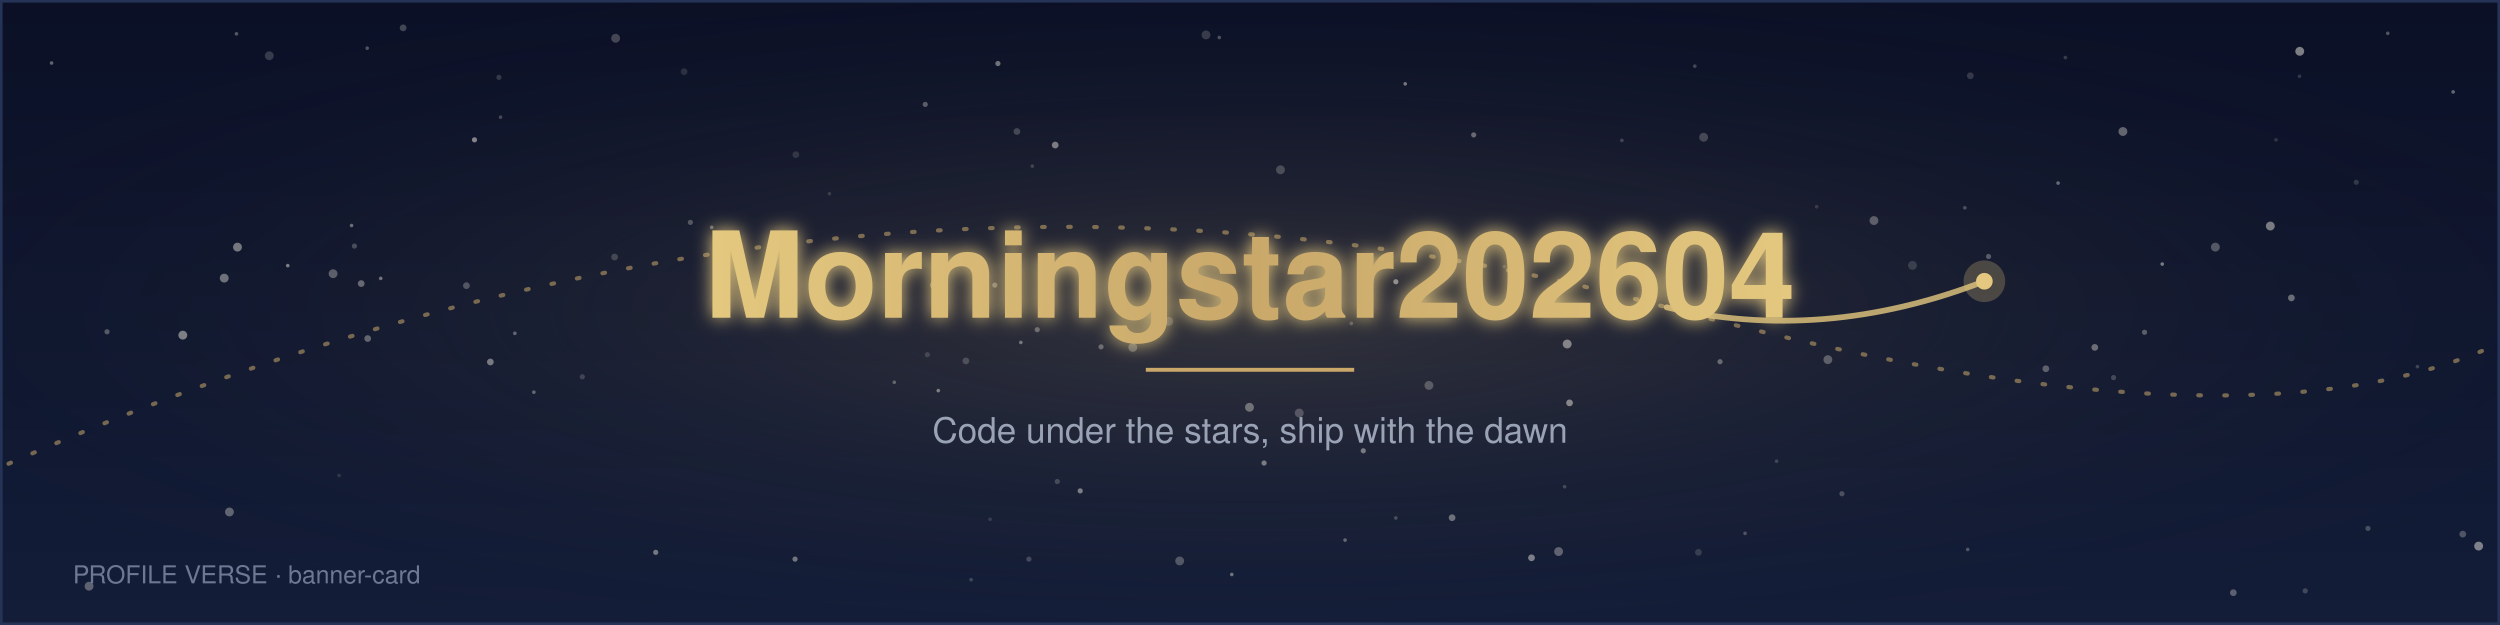
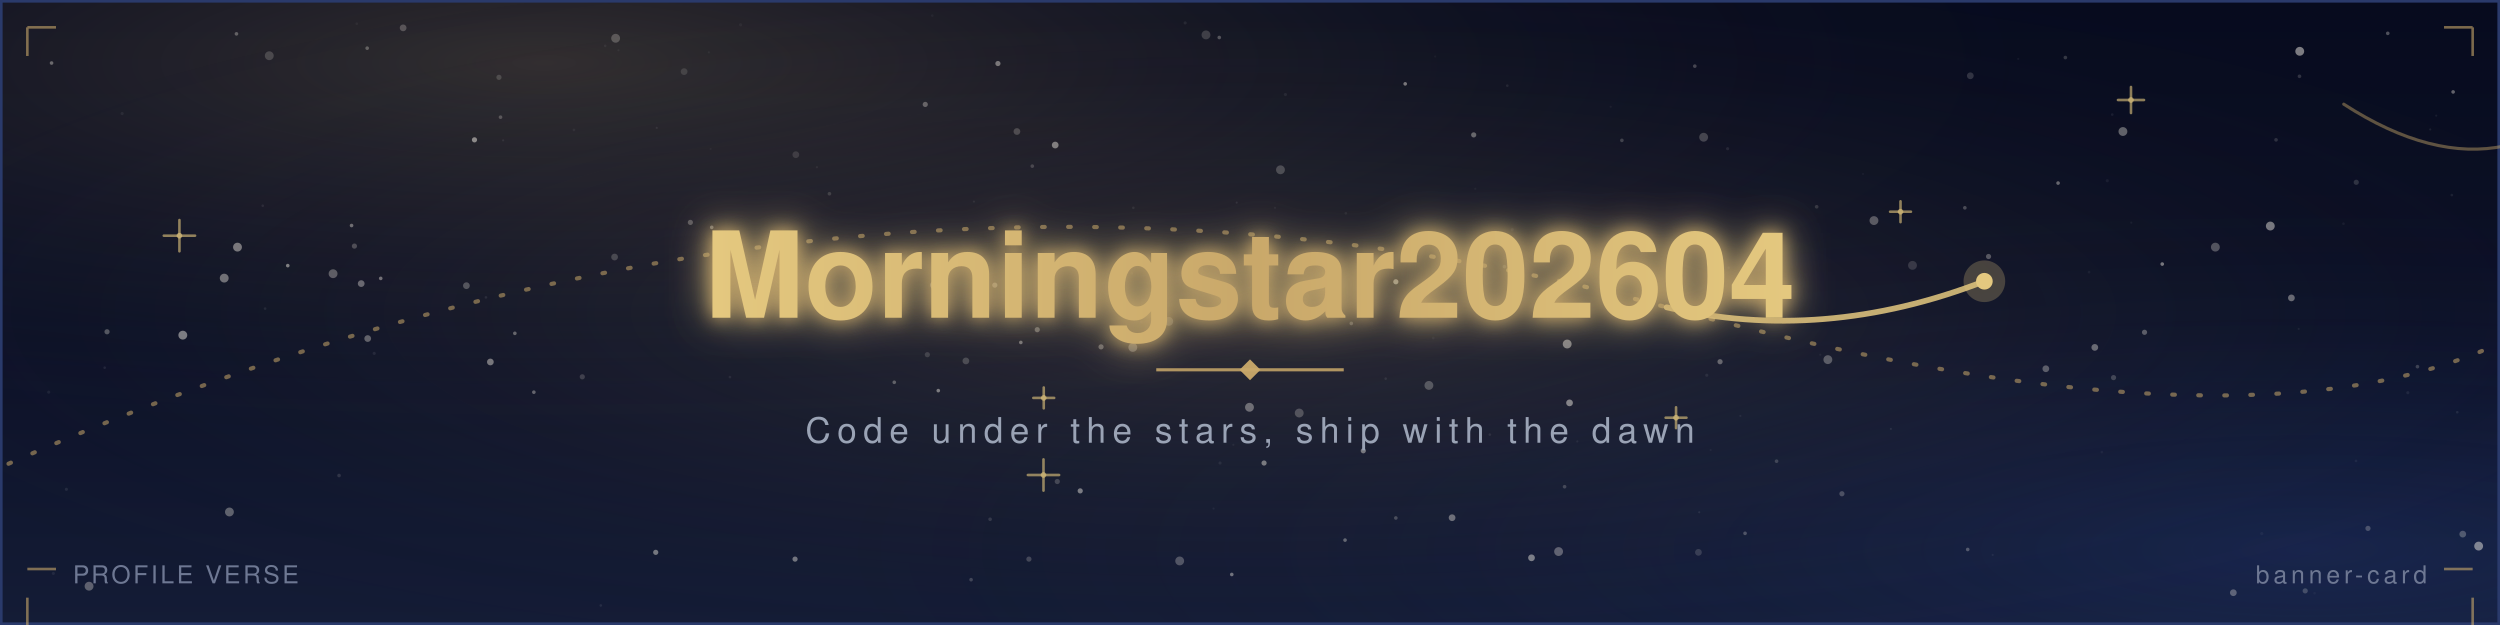
<svg xmlns="http://www.w3.org/2000/svg" width="960" height="240" viewBox="0 0 960 240" role="img" aria-label="Morningstar202604">
  <defs>
    <linearGradient id="bg" x1="0" y1="0" x2="0" y2="1">
-       <stop offset="0" stop-color="#0B1026" />
-       <stop offset="1" stop-color="#131D38" />
+       <stop offset="0" stop-color="#070B1E" />
+       <stop offset="0.5" stop-color="#0B1026" />
+       <stop offset="1" stop-color="#141C36" />
    </linearGradient>
-     <radialGradient id="glow" cx="0.5" cy="0.5" r="0.6">
-       <stop offset="0" stop-color="#C9A86A" stop-opacity="0.20" />
-       <stop offset="1" stop-color="#0B1026" stop-opacity="0" />
+     <radialGradient id="nebG" cx="0.22" cy="0.10" r="0.62">
+       <stop offset="0" stop-color="#C9A86A" stop-opacity="0.22" />
+       <stop offset="1" stop-color="#070B1E" stop-opacity="0" />
+     </radialGradient>
+     <radialGradient id="nebB" cx="0.92" cy="0.88" r="0.6">
+       <stop offset="0" stop-color="#2B4B9E" stop-opacity="0.24" />
+       <stop offset="1" stop-color="#070B1E" stop-opacity="0" />
+     </radialGradient>
+     <radialGradient id="glow" cx="0.5" cy="0.5" r="0.62">
+       <stop offset="0" stop-color="#C9A86A" stop-opacity="0.18" />
+       <stop offset="1" stop-color="#070B1E" stop-opacity="0" />
    </radialGradient>
    <linearGradient id="gtext" x1="0" y1="0" x2="1" y2="0">
      <stop offset="0" stop-color="#E4C87F" />
      <stop offset="0.5" stop-color="#C9A86A" />
      <stop offset="1" stop-color="#E4C87F" />
    </linearGradient>
-     <filter id="blur" x="-30%" y="-30%" width="160%" height="160%">
+     <filter id="blur1" x="-40%" y="-40%" width="180%" height="180%">
+       <feGaussianBlur stdDeviation="8" />
+     </filter>
+     <filter id="blur2" x="-30%" y="-30%" width="160%" height="160%">
      <feGaussianBlur stdDeviation="3.4" />
    </filter>
  </defs>
  <rect width="960" height="240" fill="url(#bg)" />
+   <rect width="960" height="240" fill="url(#nebG)" />
+   <rect width="960" height="240" fill="url(#nebB)" />
  <rect width="960" height="240" fill="url(#glow)" />
  <circle cx="435.0" cy="133.4" r="1.7" fill="#F5F0E6" opacity="0.29" />
  <circle cx="815.2" cy="50.5" r="1.7" fill="#F5F0E6" opacity="0.36" />
  <circle cx="756.6" cy="29.1" r="1.3" fill="#F5F0E6" opacity="0.17" />
  <circle cx="516.5" cy="207.4" r="0.7" fill="#F5F0E6" opacity="0.35" />
  <circle cx="382.0" cy="109.5" r="1.0" fill="#F5F0E6" opacity="0.36" />
  <circle cx="793.1" cy="22.1" r="0.7" fill="#F5F0E6" opacity="0.19" />
  <circle cx="236.4" cy="14.7" r="1.7" fill="#F5F0E6" opacity="0.24" />
  <circle cx="565.9" cy="51.8" r="1.0" fill="#F5F0E6" opacity="0.36" />
  <circle cx="479.8" cy="156.4" r="1.7" fill="#F5F0E6" opacity="0.37" />
  <circle cx="392.0" cy="131.5" r="0.7" fill="#F5F0E6" opacity="0.39" />
  <circle cx="305.6" cy="59.4" r="1.3" fill="#F5F0E6" opacity="0.13" />
  <circle cx="539.6" cy="32.2" r="0.7" fill="#F5F0E6" opacity="0.44" />
  <circle cx="372.9" cy="222.6" r="0.7" fill="#F5F0E6" opacity="0.20" />
  <circle cx="883.1" cy="19.7" r="1.7" fill="#F5F0E6" opacity="0.49" />
  <circle cx="383.2" cy="24.4" r="1.0" fill="#F5F0E6" opacity="0.42" />
  <circle cx="262.7" cy="27.5" r="1.3" fill="#F5F0E6" opacity="0.13" />
  <circle cx="395.1" cy="214.7" r="1.0" fill="#F5F0E6" opacity="0.21" />
  <circle cx="103.4" cy="21.4" r="1.7" fill="#F5F0E6" opacity="0.19" />
  <circle cx="536.0" cy="108.2" r="1.0" fill="#F5F0E6" opacity="0.49" />
  <circle cx="734.4" cy="101.9" r="1.7" fill="#F5F0E6" opacity="0.16" />
  <circle cx="405.2" cy="55.7" r="1.3" fill="#F5F0E6" opacity="0.45" />
  <circle cx="928.3" cy="140.8" r="0.7" fill="#F5F0E6" opacity="0.20" />
  <circle cx="380.2" cy="199.4" r="0.7" fill="#F5F0E6" opacity="0.14" />
  <circle cx="146.2" cy="106.9" r="0.7" fill="#F5F0E6" opacity="0.41" />
  <circle cx="318.5" cy="74.4" r="0.7" fill="#F5F0E6" opacity="0.15" />
  <circle cx="205.0" cy="150.6" r="0.7" fill="#F5F0E6" opacity="0.35" />
  <circle cx="358.9" cy="109.5" r="1.7" fill="#F5F0E6" opacity="0.44" />
  <circle cx="136.1" cy="94.5" r="1.0" fill="#F5F0E6" opacity="0.24" />
  <circle cx="223.6" cy="144.7" r="1.0" fill="#F5F0E6" opacity="0.18" />
  <circle cx="601.8" cy="132.1" r="1.7" fill="#F5F0E6" opacity="0.46" />
  <circle cx="577.7" cy="102.4" r="0.7" fill="#F5F0E6" opacity="0.16" />
  <circle cx="491.7" cy="65.2" r="1.7" fill="#F5F0E6" opacity="0.22" />
  <circle cx="785.6" cy="141.6" r="1.3" fill="#F5F0E6" opacity="0.32" />
  <circle cx="885.2" cy="226.9" r="1.0" fill="#F5F0E6" opacity="0.21" />
  <circle cx="536.0" cy="198.9" r="0.7" fill="#F5F0E6" opacity="0.23" />
  <circle cx="874.0" cy="53.7" r="0.7" fill="#F5F0E6" opacity="0.15" />
  <circle cx="396.4" cy="63.8" r="0.7" fill="#F5F0E6" opacity="0.19" />
  <circle cx="356.1" cy="136.2" r="1.0" fill="#F5F0E6" opacity="0.16" />
  <circle cx="138.7" cy="108.9" r="1.3" fill="#F5F0E6" opacity="0.37" />
  <circle cx="660.5" cy="138.9" r="1.0" fill="#F5F0E6" opacity="0.34" />
  <circle cx="879.9" cy="114.4" r="1.3" fill="#F5F0E6" opacity="0.39" />
  <circle cx="916.9" cy="12.8" r="0.7" fill="#F5F0E6" opacity="0.30" />
  <circle cx="697.6" cy="79.4" r="0.7" fill="#F5F0E6" opacity="0.15" />
  <circle cx="523.5" cy="173.1" r="1.0" fill="#F5F0E6" opacity="0.42" />
  <circle cx="871.8" cy="86.8" r="1.7" fill="#F5F0E6" opacity="0.46" />
  <circle cx="830.3" cy="101.4" r="0.7" fill="#F5F0E6" opacity="0.45" />
  <circle cx="548.7" cy="148.0" r="1.7" fill="#F5F0E6" opacity="0.26" />
  <circle cx="19.8" cy="24.2" r="0.7" fill="#F5F0E6" opacity="0.36" />
  <circle cx="945.7" cy="205.1" r="1.3" fill="#F5F0E6" opacity="0.27" />
  <circle cx="701.9" cy="138.1" r="1.7" fill="#F5F0E6" opacity="0.30" />
  <circle cx="518.9" cy="124.2" r="0.7" fill="#F5F0E6" opacity="0.24" />
  <circle cx="90.8" cy="13.0" r="0.7" fill="#F5F0E6" opacity="0.31" />
  <circle cx="588.1" cy="214.2" r="1.3" fill="#F5F0E6" opacity="0.46" />
  <circle cx="355.3" cy="40.1" r="1.0" fill="#F5F0E6" opacity="0.32" />
  <circle cx="719.6" cy="84.7" r="1.7" fill="#F5F0E6" opacity="0.31" />
  <circle cx="236.0" cy="98.7" r="1.3" fill="#F5F0E6" opacity="0.20" />
  <circle cx="414.8" cy="188.5" r="1.0" fill="#F5F0E6" opacity="0.45" />
  <circle cx="370.9" cy="138.6" r="1.3" fill="#F5F0E6" opacity="0.20" />
  <circle cx="135.0" cy="86.6" r="0.7" fill="#F5F0E6" opacity="0.39" />
  <circle cx="904.8" cy="70.0" r="1.0" fill="#F5F0E6" opacity="0.16" />
  <circle cx="453.0" cy="215.4" r="1.7" fill="#F5F0E6" opacity="0.27" />
  <circle cx="498.9" cy="158.6" r="1.7" fill="#F5F0E6" opacity="0.24" />
  <circle cx="790.3" cy="70.3" r="0.7" fill="#F5F0E6" opacity="0.38" />
  <circle cx="273.3" cy="87.3" r="0.7" fill="#F5F0E6" opacity="0.36" />
  <circle cx="390.5" cy="50.5" r="1.3" fill="#F5F0E6" opacity="0.21" />
  <circle cx="141.0" cy="18.5" r="0.7" fill="#F5F0E6" opacity="0.29" />
  <circle cx="602.7" cy="154.7" r="1.3" fill="#F5F0E6" opacity="0.48" />
  <circle cx="654.2" cy="52.7" r="1.7" fill="#F5F0E6" opacity="0.22" />
  <circle cx="682.2" cy="177.1" r="0.7" fill="#F5F0E6" opacity="0.19" />
  <circle cx="265.1" cy="85.4" r="1.0" fill="#F5F0E6" opacity="0.27" />
  <circle cx="755.6" cy="211.0" r="0.7" fill="#F5F0E6" opacity="0.28" />
  <circle cx="850.7" cy="94.9" r="1.7" fill="#F5F0E6" opacity="0.29" />
  <circle cx="598.5" cy="211.8" r="1.7" fill="#F5F0E6" opacity="0.33" />
  <circle cx="624.1" cy="120.6" r="1.3" fill="#F5F0E6" opacity="0.30" />
  <circle cx="622.8" cy="53.9" r="0.7" fill="#F5F0E6" opacity="0.20" />
  <circle cx="857.6" cy="227.6" r="1.3" fill="#F5F0E6" opacity="0.32" />
  <circle cx="754.5" cy="79.8" r="0.7" fill="#F5F0E6" opacity="0.25" />
  <circle cx="86.1" cy="106.8" r="1.7" fill="#F5F0E6" opacity="0.41" />
  <circle cx="468.2" cy="14.4" r="0.7" fill="#F5F0E6" opacity="0.28" />
  <circle cx="41.1" cy="127.4" r="1.0" fill="#F5F0E6" opacity="0.30" />
  <circle cx="951.8" cy="209.7" r="1.7" fill="#F5F0E6" opacity="0.48" />
  <circle cx="473.0" cy="220.6" r="0.7" fill="#F5F0E6" opacity="0.41" />
  <circle cx="422.8" cy="133.2" r="1.0" fill="#F5F0E6" opacity="0.32" />
  <circle cx="804.4" cy="133.4" r="1.3" fill="#F5F0E6" opacity="0.38" />
  <circle cx="909.3" cy="202.9" r="1.0" fill="#F5F0E6" opacity="0.24" />
  <circle cx="141.2" cy="130.0" r="1.3" fill="#F5F0E6" opacity="0.34" />
  <circle cx="197.7" cy="128.0" r="0.7" fill="#F5F0E6" opacity="0.35" />
  <circle cx="34.2" cy="225.1" r="1.7" fill="#F5F0E6" opacity="0.33" />
  <circle cx="942.0" cy="35.3" r="0.7" fill="#F5F0E6" opacity="0.38" />
  <circle cx="70.2" cy="128.7" r="1.7" fill="#F5F0E6" opacity="0.47" />
  <circle cx="763.6" cy="98.5" r="1.0" fill="#F5F0E6" opacity="0.30" />
  <circle cx="127.9" cy="105.1" r="1.7" fill="#F5F0E6" opacity="0.32" />
  <circle cx="110.5" cy="102.0" r="0.7" fill="#F5F0E6" opacity="0.47" />
  <circle cx="130.2" cy="182.6" r="0.7" fill="#F5F0E6" opacity="0.13" />
  <circle cx="154.8" cy="10.7" r="1.3" fill="#F5F0E6" opacity="0.24" />
  <circle cx="343.4" cy="146.8" r="0.7" fill="#F5F0E6" opacity="0.31" />
  <circle cx="557.6" cy="198.8" r="1.3" fill="#F5F0E6" opacity="0.39" />
  <circle cx="670.1" cy="204.8" r="0.7" fill="#F5F0E6" opacity="0.26" />
  <circle cx="398.3" cy="126.6" r="1.0" fill="#F5F0E6" opacity="0.32" />
  <circle cx="823.5" cy="127.6" r="1.0" fill="#F5F0E6" opacity="0.32" />
  <circle cx="811.6" cy="145.0" r="1.0" fill="#F5F0E6" opacity="0.21" />
  <circle cx="707.3" cy="189.6" r="1.0" fill="#F5F0E6" opacity="0.24" />
  <circle cx="305.3" cy="214.7" r="1.0" fill="#F5F0E6" opacity="0.42" />
  <circle cx="191.6" cy="29.7" r="1.0" fill="#F5F0E6" opacity="0.17" />
  <circle cx="91.2" cy="94.9" r="1.7" fill="#F5F0E6" opacity="0.44" />
  <circle cx="406.0" cy="184.9" r="1.0" fill="#F5F0E6" opacity="0.20" />
  <circle cx="600.8" cy="186.9" r="0.7" fill="#F5F0E6" opacity="0.20" />
  <circle cx="652.2" cy="212.1" r="1.3" fill="#F5F0E6" opacity="0.16" />
  <circle cx="485.4" cy="177.8" r="1.0" fill="#F5F0E6" opacity="0.43" />
  <circle cx="463.1" cy="13.4" r="1.7" fill="#F5F0E6" opacity="0.18" />
  <circle cx="182.2" cy="53.7" r="1.0" fill="#F5F0E6" opacity="0.50" />
  <circle cx="883.0" cy="29.3" r="0.7" fill="#F5F0E6" opacity="0.17" />
  <circle cx="650.8" cy="25.4" r="0.7" fill="#F5F0E6" opacity="0.24" />
  <circle cx="448.8" cy="123.4" r="1.7" fill="#F5F0E6" opacity="0.20" />
  <circle cx="360.3" cy="150.0" r="0.7" fill="#F5F0E6" opacity="0.44" />
  <circle cx="179.1" cy="109.7" r="1.3" fill="#F5F0E6" opacity="0.27" />
  <circle cx="192.2" cy="45.0" r="0.7" fill="#F5F0E6" opacity="0.24" />
  <circle cx="88.1" cy="196.6" r="1.7" fill="#F5F0E6" opacity="0.34" />
  <circle cx="188.3" cy="139.0" r="1.3" fill="#F5F0E6" opacity="0.43" />
  <circle cx="251.8" cy="212.1" r="1.0" fill="#F5F0E6" opacity="0.43" />
-   <rect x="0.5" y="0.5" width="959" height="239" fill="none" stroke="#243356" stroke-width="1" />
+   <path d="M394.7 182.4 H406.7 M400.7 176.4 V188.4" stroke="#E4C87F" stroke-width="1" stroke-linecap="round" opacity="0.6" />
+   <circle cx="400.7" cy="182.4" r="1.1" fill="#E4C87F" opacity="0.6" />
+   <path d="M639.6 160.4 H647.6 M643.6 156.4 V164.4" stroke="#E4C87F" stroke-width="1" stroke-linecap="round" opacity="0.6" />
+   <circle cx="643.6" cy="160.4" r="1.1" fill="#E4C87F" opacity="0.6" />
+   <path d="M396.8 152.8 H404.8 M400.8 148.8 V156.8" stroke="#E4C87F" stroke-width="1" stroke-linecap="round" opacity="0.6" />
+   <circle cx="400.8" cy="152.8" r="1.1" fill="#E4C87F" opacity="0.6" />
+   <path d="M725.8 81.3 H733.8 M729.8 77.3 V85.3" stroke="#E4C87F" stroke-width="1" stroke-linecap="round" opacity="0.6" />
+   <circle cx="729.8" cy="81.3" r="1.1" fill="#E4C87F" opacity="0.6" />
+   <path d="M62.9 90.5 H74.9 M68.9 84.5 V96.5" stroke="#E4C87F" stroke-width="1" stroke-linecap="round" opacity="0.6" />
+   <circle cx="68.9" cy="90.5" r="1.1" fill="#E4C87F" opacity="0.6" />
+   <path d="M813.3 38.4 H823.3 M818.3 33.4 V43.4" stroke="#E4C87F" stroke-width="1" stroke-linecap="round" opacity="0.6" />
+   <circle cx="818.3" cy="38.4" r="1.1" fill="#E4C87F" opacity="0.6" />
+   <circle cx="20.5" cy="220.2" r="0.6" fill="#FFFFFF" opacity="0.067" />
+   <circle cx="143.7" cy="135.7" r="0.6" fill="#FFFFFF" opacity="0.076" />
+   <circle cx="809.2" cy="69.4" r="0.6" fill="#FFFFFF" opacity="0.057" />
+   <circle cx="516.8" cy="81.9" r="0.5" fill="#FFFFFF" opacity="0.057" />
+   <circle cx="237.5" cy="19.3" r="0.4" fill="#FFFFFF" opacity="0.048" />
+   <circle cx="40.2" cy="141.2" r="0.5" fill="#FFFFFF" opacity="0.080" />
+   <circle cx="313.7" cy="64.2" r="0.4" fill="#FFFFFF" opacity="0.060" />
+   <circle cx="474.2" cy="110.7" r="0.5" fill="#FFFFFF" opacity="0.057" />
+   <circle cx="888.8" cy="227.8" r="0.5" fill="#FFFFFF" opacity="0.037" />
+   <circle cx="811.1" cy="44.0" r="0.5" fill="#FFFFFF" opacity="0.068" />
+   <circle cx="578.8" cy="32.9" r="0.5" fill="#FFFFFF" opacity="0.076" />
+   <circle cx="438.3" cy="123.7" r="0.5" fill="#FFFFFF" opacity="0.060" />
+   <circle cx="807.1" cy="173.6" r="0.5" fill="#FFFFFF" opacity="0.046" />
+   <circle cx="566.5" cy="72.5" r="0.4" fill="#FFFFFF" opacity="0.041" />
+   <circle cx="137.0" cy="9.1" r="0.5" fill="#FFFFFF" opacity="0.044" />
+   <circle cx="532.1" cy="145.4" r="0.5" fill="#FFFFFF" opacity="0.080" />
+   <circle cx="466.0" cy="195.3" r="0.4" fill="#FFFFFF" opacity="0.054" />
+   <circle cx="904.7" cy="177.0" r="0.5" fill="#FFFFFF" opacity="0.054" />
+   <circle cx="25.5" cy="187.9" r="0.6" fill="#FFFFFF" opacity="0.085" />
+   <circle cx="468.5" cy="177.8" r="0.6" fill="#FFFFFF" opacity="0.069" />
+   <circle cx="358.0" cy="6.0" r="0.5" fill="#FFFFFF" opacity="0.036" />
+   <circle cx="655.4" cy="144.1" r="0.6" fill="#FFFFFF" opacity="0.071" />
+   <circle cx="493.6" cy="36.3" r="0.6" fill="#FFFFFF" opacity="0.063" />
+   <circle cx="941.5" cy="74.9" r="0.5" fill="#FFFFFF" opacity="0.075" />
+   <circle cx="644.3" cy="120.3" r="0.4" fill="#FFFFFF" opacity="0.065" />
+   <circle cx="252.2" cy="49.1" r="0.4" fill="#FFFFFF" opacity="0.073" />
+   <circle cx="882.7" cy="126.3" r="0.4" fill="#FFFFFF" opacity="0.060" />
+   <circle cx="899.9" cy="85.9" r="0.5" fill="#FFFFFF" opacity="0.054" />
+   <circle cx="434.6" cy="104.9" r="0.5" fill="#FFFFFF" opacity="0.053" />
+   <circle cx="473.6" cy="170.8" r="0.4" fill="#FFFFFF" opacity="0.054" />
+   <circle cx="230.7" cy="232.5" r="0.5" fill="#FFFFFF" opacity="0.080" />
+   <circle cx="618.5" cy="41.0" r="0.4" fill="#FFFFFF" opacity="0.043" />
+   <circle cx="699.0" cy="136.2" r="0.4" fill="#FFFFFF" opacity="0.048" />
+   <circle cx="802.2" cy="104.5" r="0.5" fill="#FFFFFF" opacity="0.050" />
+   <circle cx="935.5" cy="44.4" r="0.4" fill="#FFFFFF" opacity="0.064" />
+   <circle cx="18.7" cy="150.6" r="0.6" fill="#FFFFFF" opacity="0.064" />
+   <circle cx="100.9" cy="79.0" r="0.5" fill="#FFFFFF" opacity="0.076" />
+   <circle cx="272.2" cy="20.1" r="0.4" fill="#FFFFFF" opacity="0.047" />
+   <circle cx="186.6" cy="114.2" r="0.5" fill="#FFFFFF" opacity="0.081" />
+   <circle cx="551.1" cy="21.7" r="0.4" fill="#FFFFFF" opacity="0.039" />
+   <circle cx="663.4" cy="57.1" r="0.6" fill="#FFFFFF" opacity="0.085" />
+   <circle cx="101.8" cy="118.5" r="0.5" fill="#FFFFFF" opacity="0.078" />
+   <circle cx="943.6" cy="158.3" r="0.5" fill="#FFFFFF" opacity="0.081" />
+   <circle cx="933.2" cy="49.7" r="0.4" fill="#FFFFFF" opacity="0.078" />
+   <circle cx="765.2" cy="213.1" r="0.4" fill="#FFFFFF" opacity="0.055" />
+   <circle cx="605.7" cy="169.5" r="0.4" fill="#FFFFFF" opacity="0.061" />
+   <circle cx="572.1" cy="166.9" r="0.5" fill="#FFFFFF" opacity="0.078" />
+   <circle cx="46.9" cy="43.6" r="0.6" fill="#FFFFFF" opacity="0.059" />
+   <circle cx="374.0" cy="77.4" r="0.4" fill="#FFFFFF" opacity="0.066" />
+   <circle cx="652.5" cy="196.7" r="0.4" fill="#FFFFFF" opacity="0.082" />
+   <circle cx="656.9" cy="172.8" r="0.4" fill="#FFFFFF" opacity="0.040" />
+   <circle cx="868.5" cy="204.9" r="0.6" fill="#FFFFFF" opacity="0.044" />
+   <circle cx="550.4" cy="129.8" r="0.5" fill="#FFFFFF" opacity="0.044" />
+   <circle cx="668.3" cy="159.7" r="0.4" fill="#FFFFFF" opacity="0.060" />
+   <circle cx="474.9" cy="77.8" r="0.4" fill="#FFFFFF" opacity="0.076" />
+   <circle cx="220.4" cy="49.9" r="0.5" fill="#FFFFFF" opacity="0.053" />
+   <circle cx="489.6" cy="79.8" r="0.4" fill="#FFFFFF" opacity="0.054" />
+   <circle cx="775.0" cy="22.6" r="0.4" fill="#FFFFFF" opacity="0.047" />
+   <circle cx="272.9" cy="57.2" r="0.4" fill="#FFFFFF" opacity="0.039" />
+   <circle cx="715.4" cy="66.8" r="0.4" fill="#FFFFFF" opacity="0.037" />
+   <circle cx="663.8" cy="102.8" r="0.5" fill="#FFFFFF" opacity="0.057" />
+   <circle cx="580.7" cy="88.2" r="0.6" fill="#FFFFFF" opacity="0.059" />
+   <circle cx="455.1" cy="8.8" r="0.6" fill="#FFFFFF" opacity="0.074" />
+   <circle cx="818.4" cy="85.5" r="0.4" fill="#FFFFFF" opacity="0.054" />
+   <circle cx="232.4" cy="17.6" r="0.5" fill="#FFFFFF" opacity="0.051" />
+   <circle cx="924.6" cy="150.8" r="0.6" fill="#FFFFFF" opacity="0.068" />
+   <circle cx="597.4" cy="168.8" r="0.4" fill="#FFFFFF" opacity="0.042" />
+   <circle cx="284.4" cy="9.5" r="0.6" fill="#FFFFFF" opacity="0.043" />
+   <circle cx="726.1" cy="164.7" r="0.4" fill="#FFFFFF" opacity="0.085" />
+   <circle cx="280.3" cy="144.8" r="0.5" fill="#FFFFFF" opacity="0.067" />
+   <circle cx="435.2" cy="79.8" r="0.5" fill="#FFFFFF" opacity="0.068" />
+   <circle cx="193.2" cy="53.9" r="0.4" fill="#FFFFFF" opacity="0.074" />
+   <rect x="0.5" y="0.5" width="959" height="239" fill="none" stroke="#2A3A6B" stroke-width="1" />
+   <path d="M10.5 10.5 h11 M10.5 10.5 v11" fill="none" stroke="#C9A86A" stroke-width="1" opacity="0.6" />
+   <path d="M938.5 10.5 h11 M949.5 10.5 v11" fill="none" stroke="#C9A86A" stroke-width="1" opacity="0.6" />
+   <path d="M10.5 218.5 h11 M10.5 229.5 v11" fill="none" stroke="#C9A86A" stroke-width="1" opacity="0.6" />
+   <path d="M938.5 218.5 h11 M949.5 229.5 v11" fill="none" stroke="#C9A86A" stroke-width="1" opacity="0.6" />
  <path d="M -60 208 Q 300 26 640 118 T 1030 52" fill="none" stroke="#C9A86A" stroke-width="1.6" stroke-opacity="0.55" stroke-dasharray="1 9" stroke-linecap="round" />
-   <path d="M 640 118 Q 700 132 762 108" fill="none" stroke="#E4C87F" stroke-width="2.2" stroke-opacity="0.8" stroke-linecap="round" />
+   <path d="M 640 118 Q 700 132 762 108" fill="none" stroke="#E4C87F" stroke-width="2.2" stroke-opacity="0.85" stroke-linecap="round" />
  <circle cx="762" cy="108" r="3.2" fill="#E4C87F" />
  <circle cx="762" cy="108" r="8" fill="#E4C87F" opacity="0.25" />
-   <text x="480" y="122" text-anchor="middle" font-family="'Segoe UI',Helvetica,Arial,'PingFang SC','Microsoft YaHei',sans-serif" font-size="46" font-weight="800" fill="#E4C87F" filter="url(#blur)">Morningstar202604</text>
+   <path d="M 900 40 Q 934 62 962 56" fill="none" stroke="#C9A86A" stroke-width="1.2" stroke-opacity="0.45" stroke-linecap="round" />
+   <circle cx="962" cy="56" r="1.8" fill="#E4C87F" opacity="0.7" />
+   <text x="480" y="122" text-anchor="middle" font-family="'Segoe UI',Helvetica,Arial,'PingFang SC','Microsoft YaHei',sans-serif" font-size="46" font-weight="800" fill="#E4C87F" filter="url(#blur1)">Morningstar202604</text>
+   <text x="480" y="122" text-anchor="middle" font-family="'Segoe UI',Helvetica,Arial,'PingFang SC','Microsoft YaHei',sans-serif" font-size="46" font-weight="800" fill="#C9A86A" filter="url(#blur2)">Morningstar202604</text>
  <text x="480" y="122" text-anchor="middle" font-family="'Segoe UI',Helvetica,Arial,'PingFang SC','Microsoft YaHei',sans-serif" font-size="46" font-weight="800" fill="url(#gtext)">Morningstar202604</text>
-   <line x1="440" y1="142" x2="520" y2="142" stroke="#C9A86A" stroke-width="1.5" />
-   <text x="480" y="170" text-anchor="middle" font-family="'Segoe UI',Helvetica,Arial,'PingFang SC','Microsoft YaHei',sans-serif" font-size="13.5" fill="#9AA3B5">Code under the stars, ship with the dawn</text>
-   <text x="28" y="224" font-family="'Segoe UI',Helvetica,Arial,'PingFang SC','Microsoft YaHei',sans-serif" font-size="9.5" fill="#6E7893">PROFILE VERSE · banner-card</text>
+   <line x1="444" y1="142" x2="516" y2="142" stroke="#C9A86A" stroke-width="1.2" opacity="0.85" />
+   <path d="M480 138 l4 4 l-4 4 l-4 -4 z" fill="#C9A86A" opacity="0.95" />
+   <text x="480" y="170" text-anchor="middle" font-family="'Segoe UI',Helvetica,Arial,'PingFang SC','Microsoft YaHei',sans-serif" font-size="13.5" letter-spacing="2.5" fill="#9AA3B5">Code under the stars, ship with the dawn</text>
+   <text x="28" y="224" font-family="'Segoe UI',Helvetica,Arial,'PingFang SC','Microsoft YaHei',sans-serif" font-size="9.5" letter-spacing="1" fill="#6E7893">PROFILE VERSE</text>
+   <text x="932" y="224" text-anchor="end" font-family="'Segoe UI',Helvetica,Arial,'PingFang SC','Microsoft YaHei',sans-serif" font-size="9.5" letter-spacing="1.5" fill="#6E7893">banner-card</text>
</svg>
